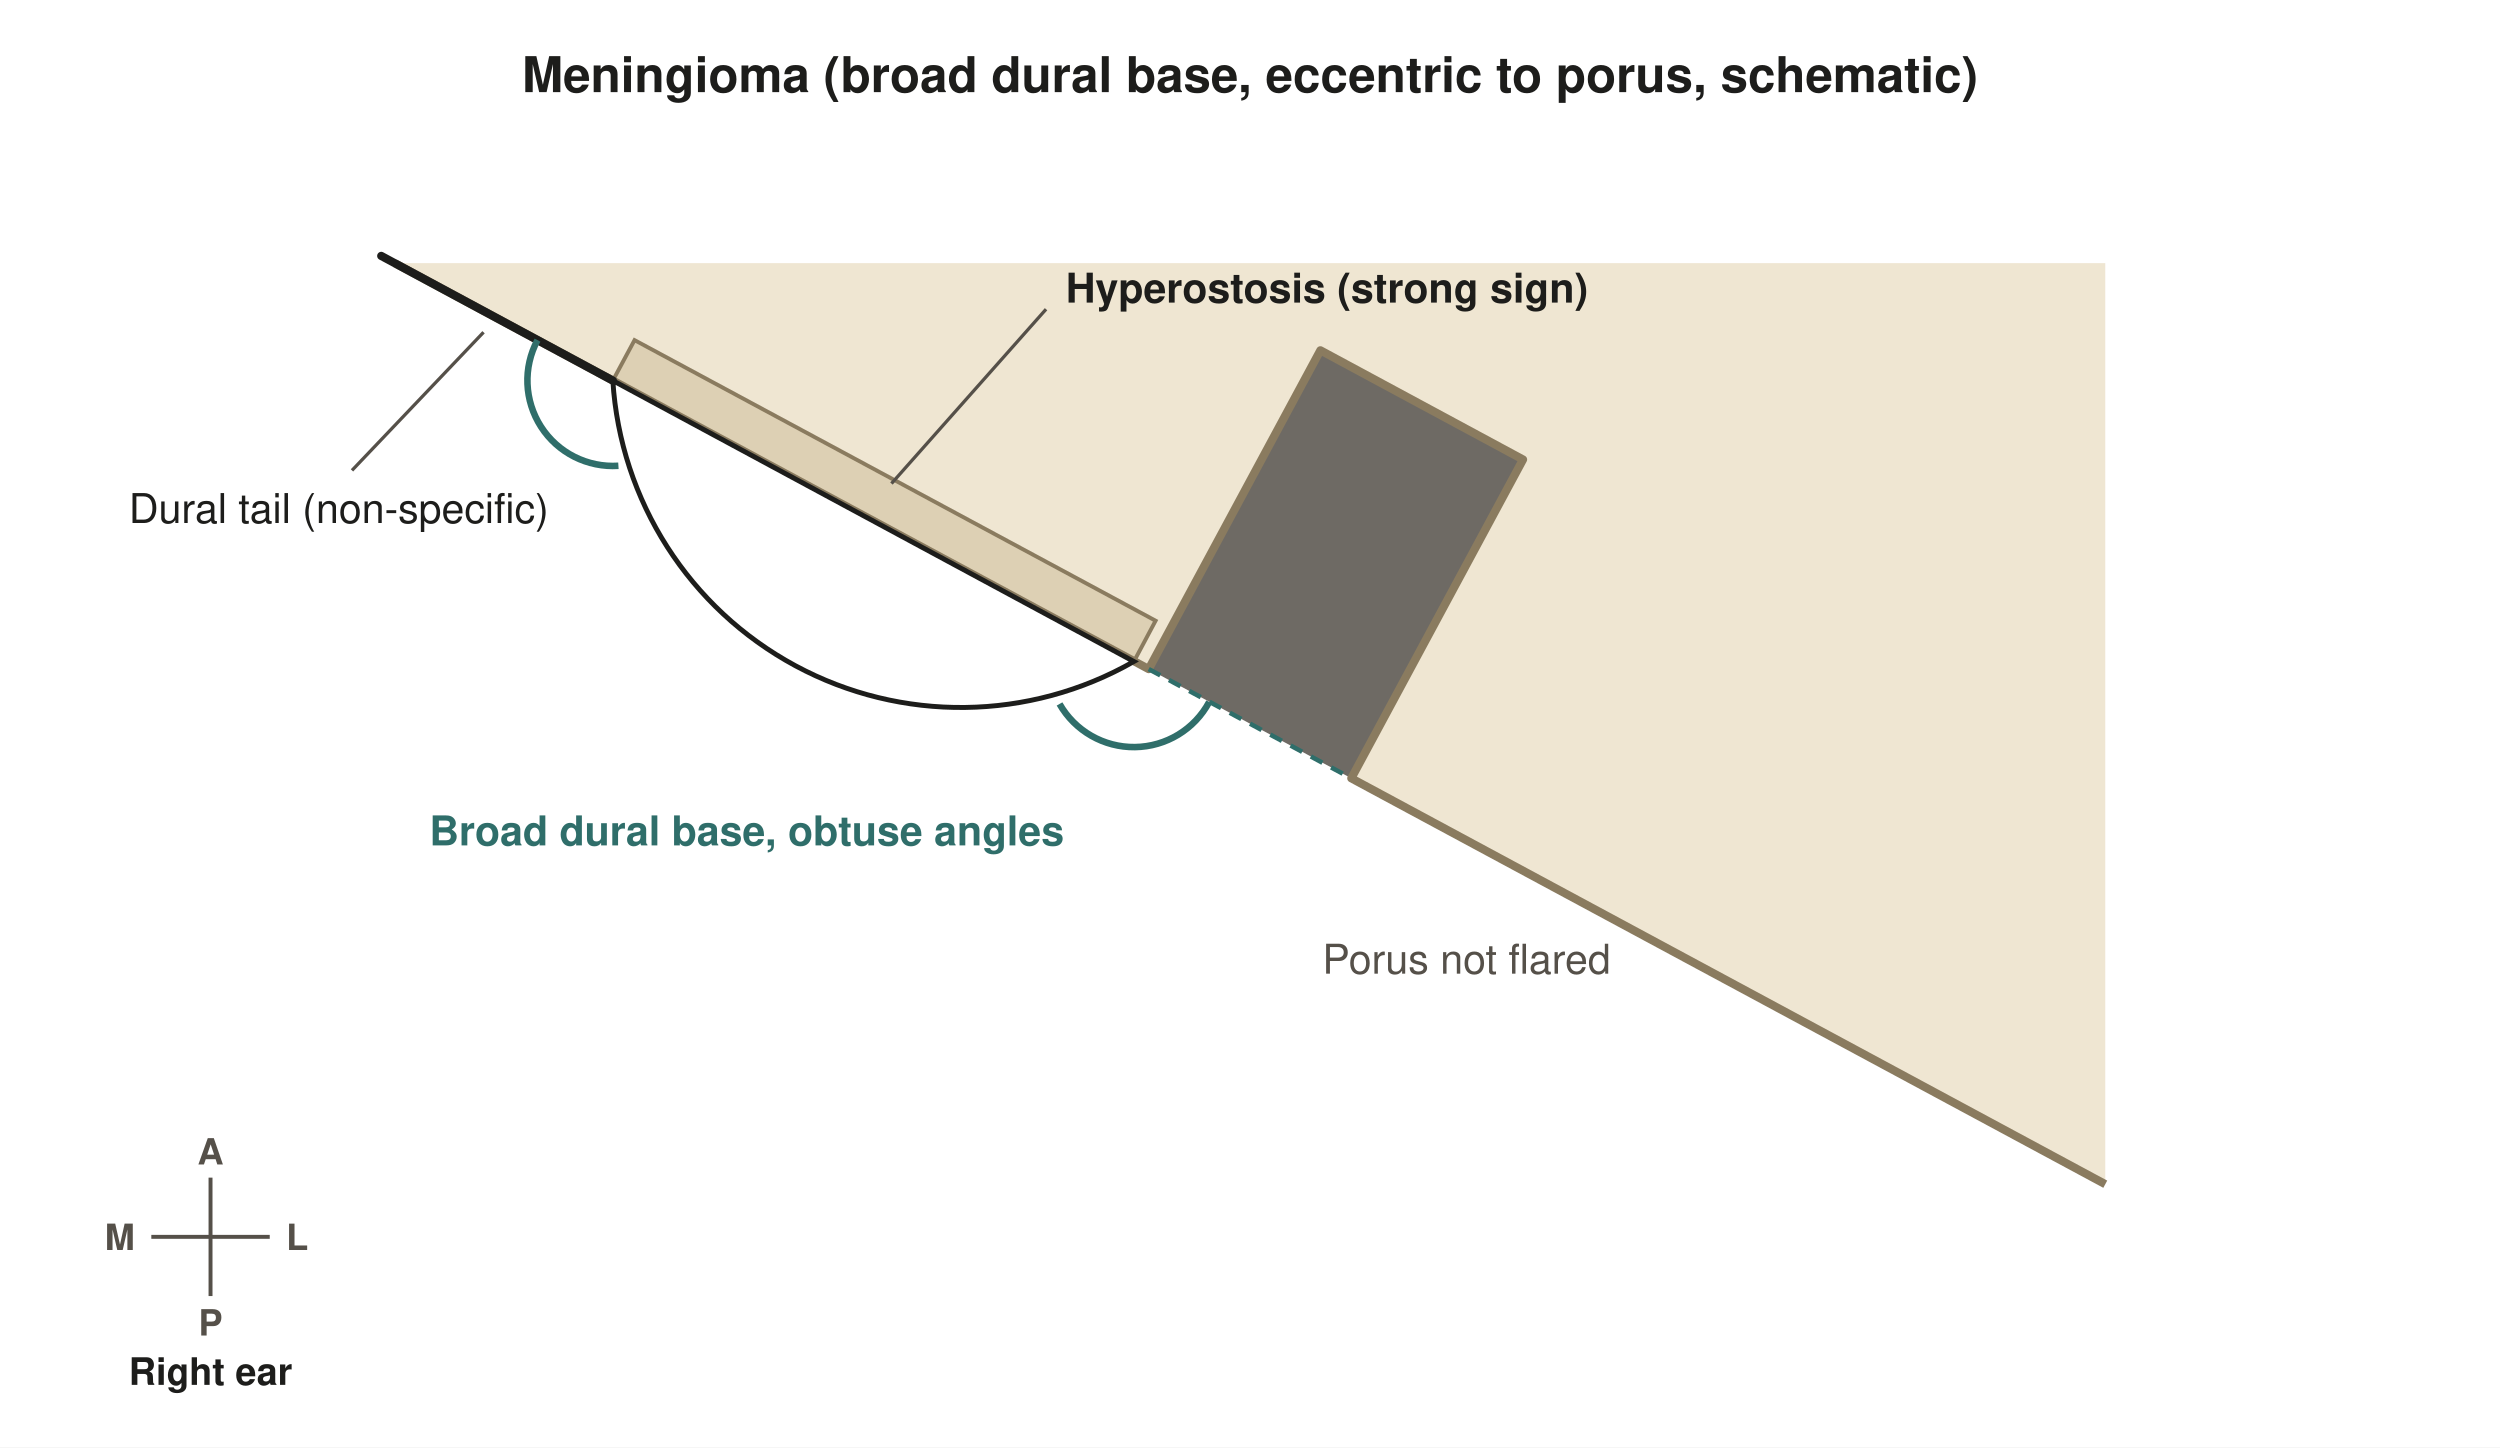
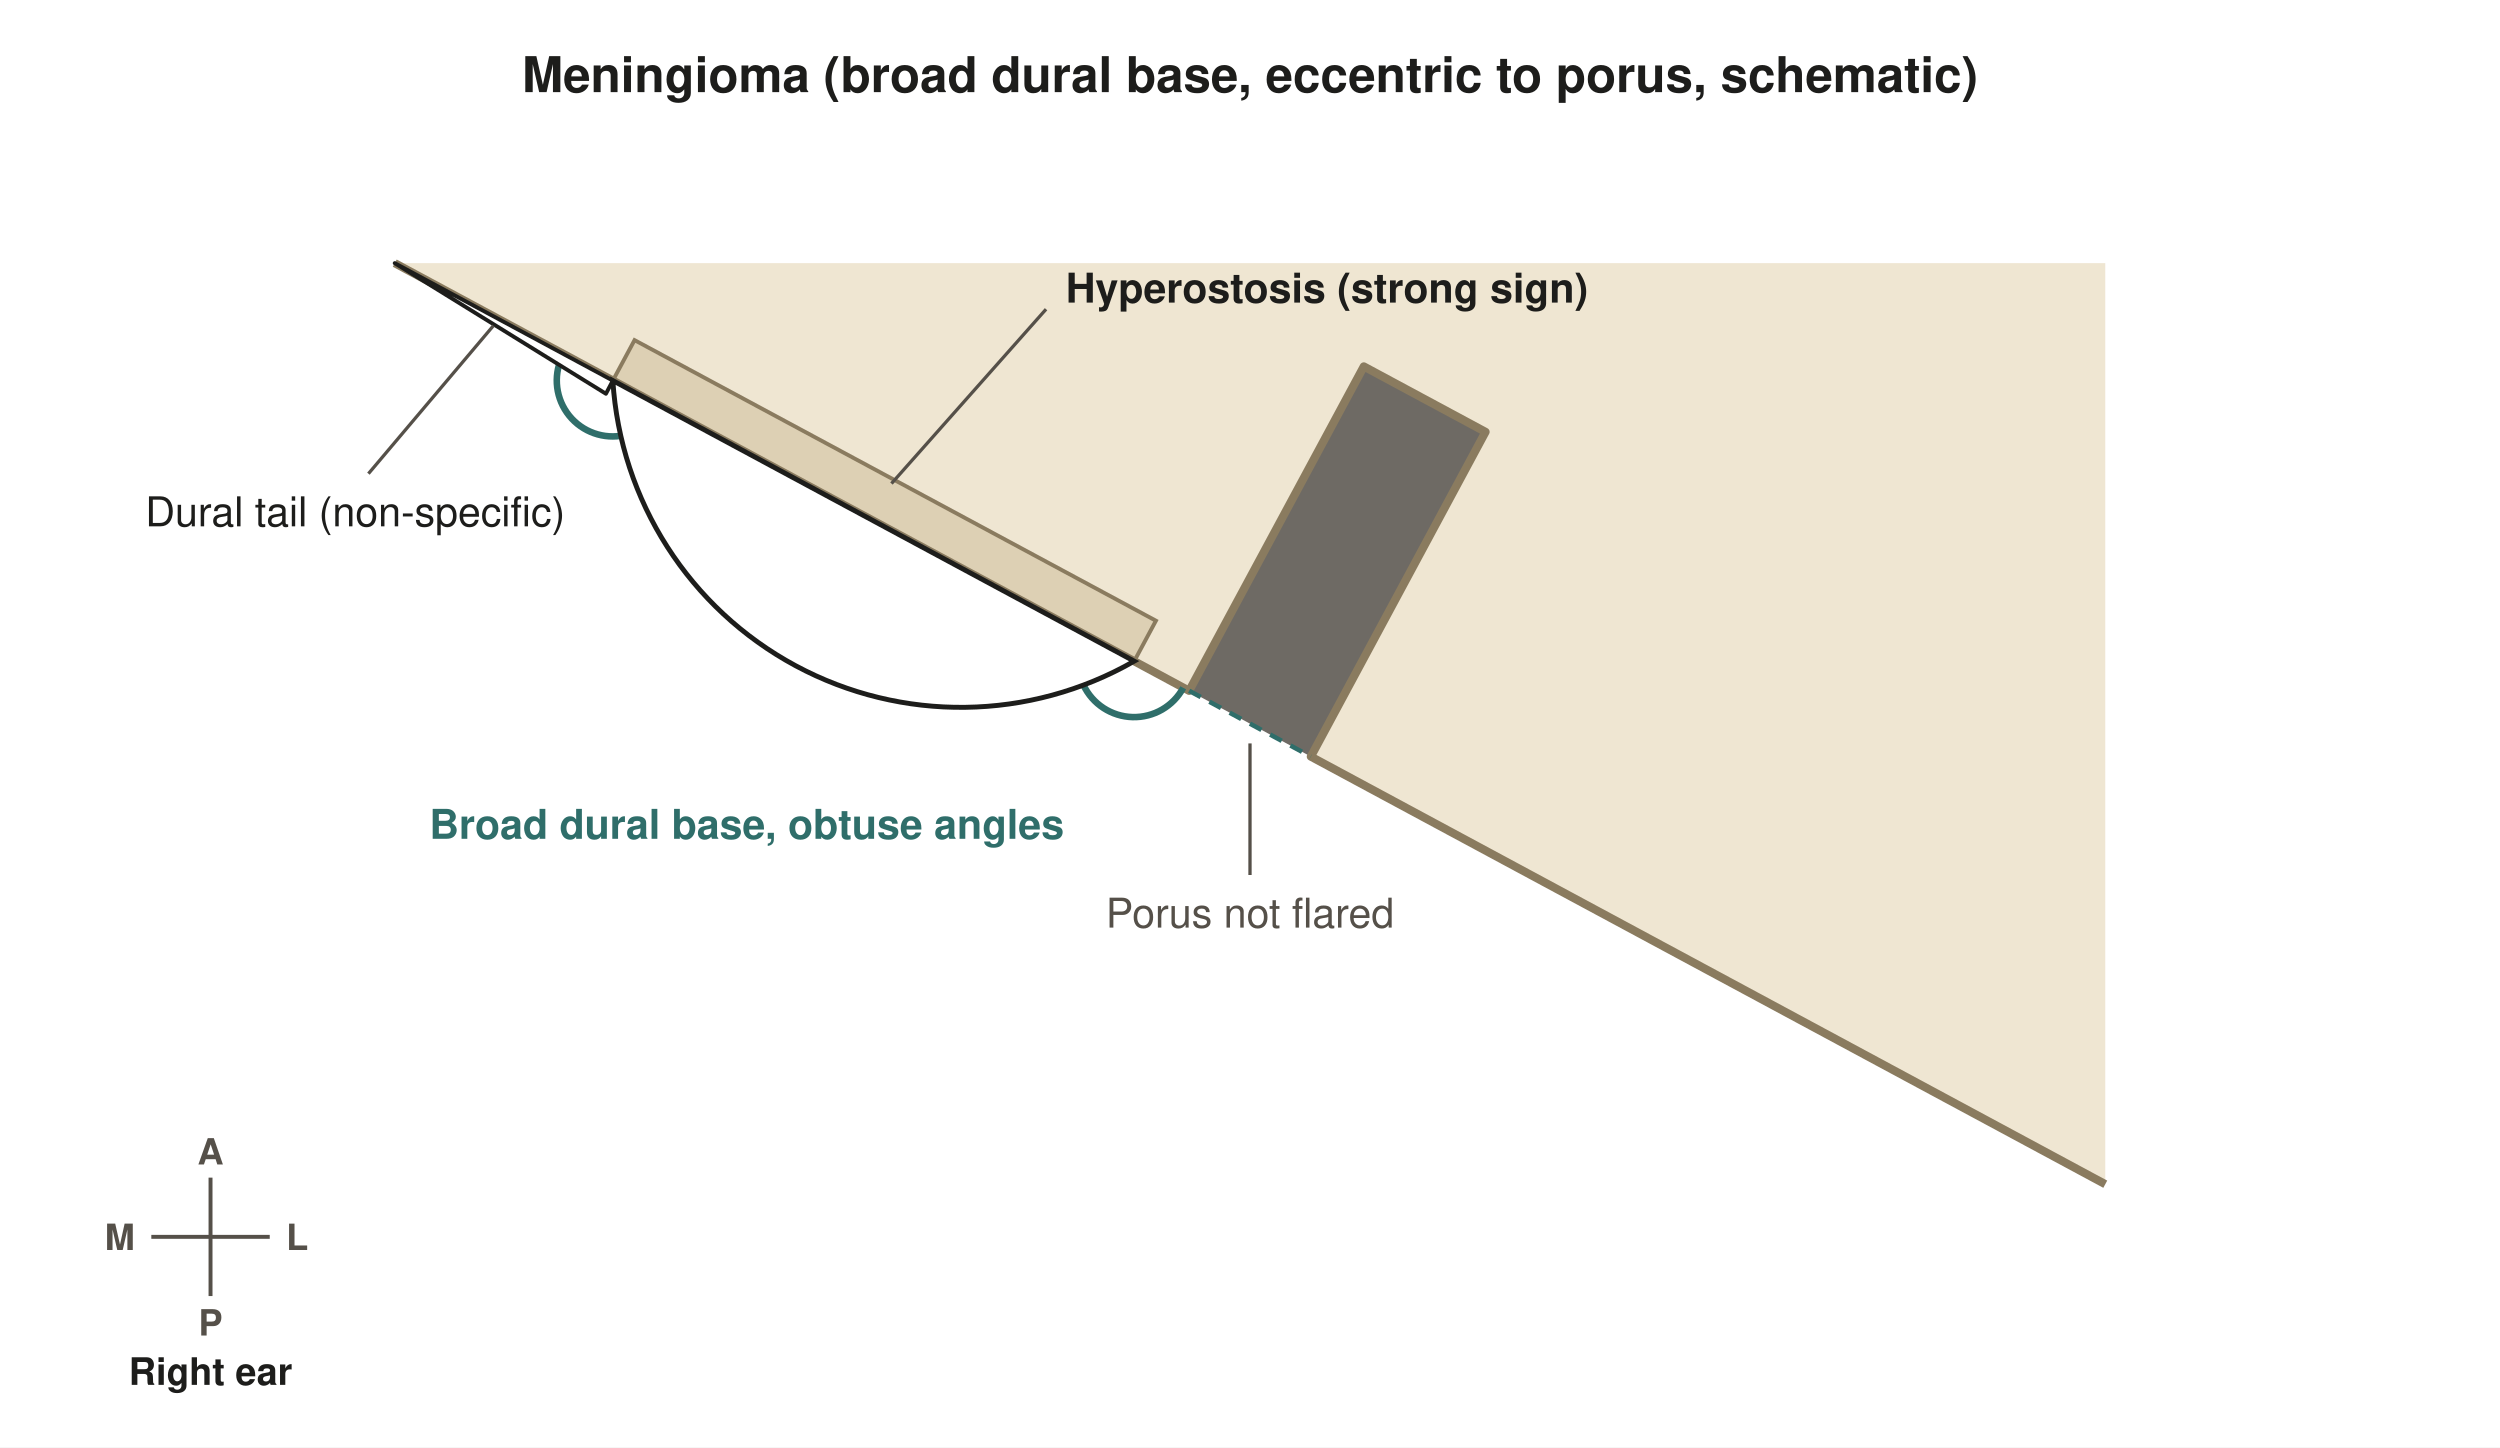
<svg xmlns="http://www.w3.org/2000/svg" viewBox="0 0 760 440" width="760" height="440" font-family="Helvetica, Arial, sans-serif" font-size="13" fill="#1d1d1b">
  <rect width="100%" height="100%" fill="#ffffff" />
  <text x="380" y="28" text-anchor="middle" font-size="15" font-weight="bold">Meningioma (broad dural base, eccentric to porus, schematic)</text>
-   <path d="M 120 80 L 349.2 203.4 L 401.4 106.5 L 463 139.7 L 410.8 236.6 L 640 360 L 640 80 Z" fill="#efe6d2" stroke="none" />
-   <polygon points="186.3,115.7 344.7,201.1 351.3,188.7 192.9,103.4" fill="#ddd0b4" stroke="#8a7b5f" stroke-width="1.2" />
+   <path d="M 120 80 L 361.5 210.0 L 414.6 111.4 L 451.6 131.3 L 398.5 230.0 L 640 360 L 640 80 Z" fill="#efe6d2" stroke="none" />
+   <polygon points="186.3,115.7 344.8,201.0 351.4,188.7 192.9,103.4" fill="#ddd0b4" stroke="#8a7b5f" stroke-width="1.2" />
  <g data-g="iac">
-     <polygon points="349.2,203.4 401.4,106.5 463,139.7 410.8,236.6" fill="#555049" fill-opacity="0.85" stroke="none" />
+     <polygon points="361.5,210.0 414.6,111.4 451.6,131.3 398.5,230.0" fill="#555049" fill-opacity="0.85" stroke="none" />
  </g>
-   <path d="M 120 80 L 349.2 203.4 L 401.4 106.5 L 463 139.7 L 410.8 236.6 L 640 360" fill="none" stroke="#8a7b5f" stroke-width="2.5" stroke-linejoin="round" />
+   <path d="M 120 80 L 361.5 210.0 L 414.6 111.4 L 451.6 131.3 L 398.5 230.0 L 640 360" fill="none" stroke="#8a7b5f" stroke-width="2.5" stroke-linejoin="round" />
  <g data-g="porus">
-     <line x1="349.2" y1="203.4" x2="410.8" y2="236.6" stroke="#2F6E6A" stroke-width="1.4" stroke-dasharray="4 3" />
+     <line x1="361.5" y1="210.0" x2="398.5" y2="230.0" stroke="transparent" stroke-width="12" />
+     <line x1="361.5" y1="210.0" x2="398.5" y2="230.0" stroke="#2F6E6A" stroke-width="1.4" stroke-dasharray="4 3" />
  </g>
-   <path d="M 186.3 115.7 A 106 106 0 0 0 344.7 201.1 Z" fill="#ffffff" stroke="#1d1d1b" stroke-width="1.5" />
-   <line x1="186.3" y1="115.7" x2="115.9" y2="77.8" stroke="#1d1d1b" stroke-width="2.5" stroke-linecap="round" />
-   <path d="M 163.4 103.4 A 26 26 0 0 0 188 141.6" fill="none" stroke="#2F6E6A" stroke-width="2" />
-   <path d="M 367.6 213.4 A 26 26 0 0 1 322.1 214" fill="none" stroke="#2F6E6A" stroke-width="2" />
+   <path d="M 171.3 107.6 A 17 17 0 0 0 188.7 132.5" fill="none" stroke="#2F6E6A" stroke-width="2" />
+   <path d="M 359.7 209.1 A 17 17 0 0 1 329.4 208.3" fill="none" stroke="#2F6E6A" stroke-width="2" />
+   <polygon points="186.3,115.7 184.2,119.7 120,80" fill="#ffffff" stroke="#1d1d1b" stroke-width="1.2" stroke-linejoin="round" />
+   <path d="M 186.3 115.7 A 106 106 0 0 0 344.8 201.0 Z" fill="#ffffff" stroke="#1d1d1b" stroke-width="1.5" />
  <g data-label="1" font-size="12.5">
-     <text x="227" y="257" text-anchor="middle" font-weight="bold" fill="#2F6E6A">Broad dural base, obtuse angles</text>
-     <line x1="147" y1="101" x2="107" y2="143" stroke="#555049" stroke-width="1" />
-     <text x="103" y="159" text-anchor="middle">Dural tail (non-specific)</text>
+     <text x="227" y="255" text-anchor="middle" font-weight="bold" fill="#2F6E6A">Broad dural base, obtuse angles</text>
+     <line x1="150" y1="99" x2="112" y2="144" stroke="#555049" stroke-width="1" />
+     <text x="108" y="160" text-anchor="middle">Dural tail (non-specific)</text>
    <line x1="271" y1="147" x2="318" y2="94" stroke="#555049" stroke-width="1" />
    <text x="324" y="92" text-anchor="start" font-weight="bold">Hyperostosis (strong sign)</text>
-     <text x="402" y="296" text-anchor="start" fill="#555049">Porus not flared</text>
+     <line x1="380" y1="226" x2="380" y2="266" stroke="#555049" stroke-width="1" />
+     <text x="380" y="282" text-anchor="middle" fill="#555049">Porus not flared</text>
  </g>
  <g data-label="1" font-size="11" fill="#555049">
    <line x1="46" y1="376" x2="82" y2="376" stroke="#555049" stroke-width="1.2" />
    <line x1="64" y1="358" x2="64" y2="394" stroke="#555049" stroke-width="1.2" />
    <text x="64" y="354" text-anchor="middle" font-weight="bold">A</text>
    <text x="64" y="406" text-anchor="middle" font-weight="bold">P</text>
    <text x="41" y="380" text-anchor="end" font-weight="bold">M</text>
    <text x="87" y="380" text-anchor="start" font-weight="bold">L</text>
    <text x="64" y="421" text-anchor="middle" font-size="11.5" font-weight="bold" fill="#1d1d1b">Right ear</text>
  </g>
</svg>
